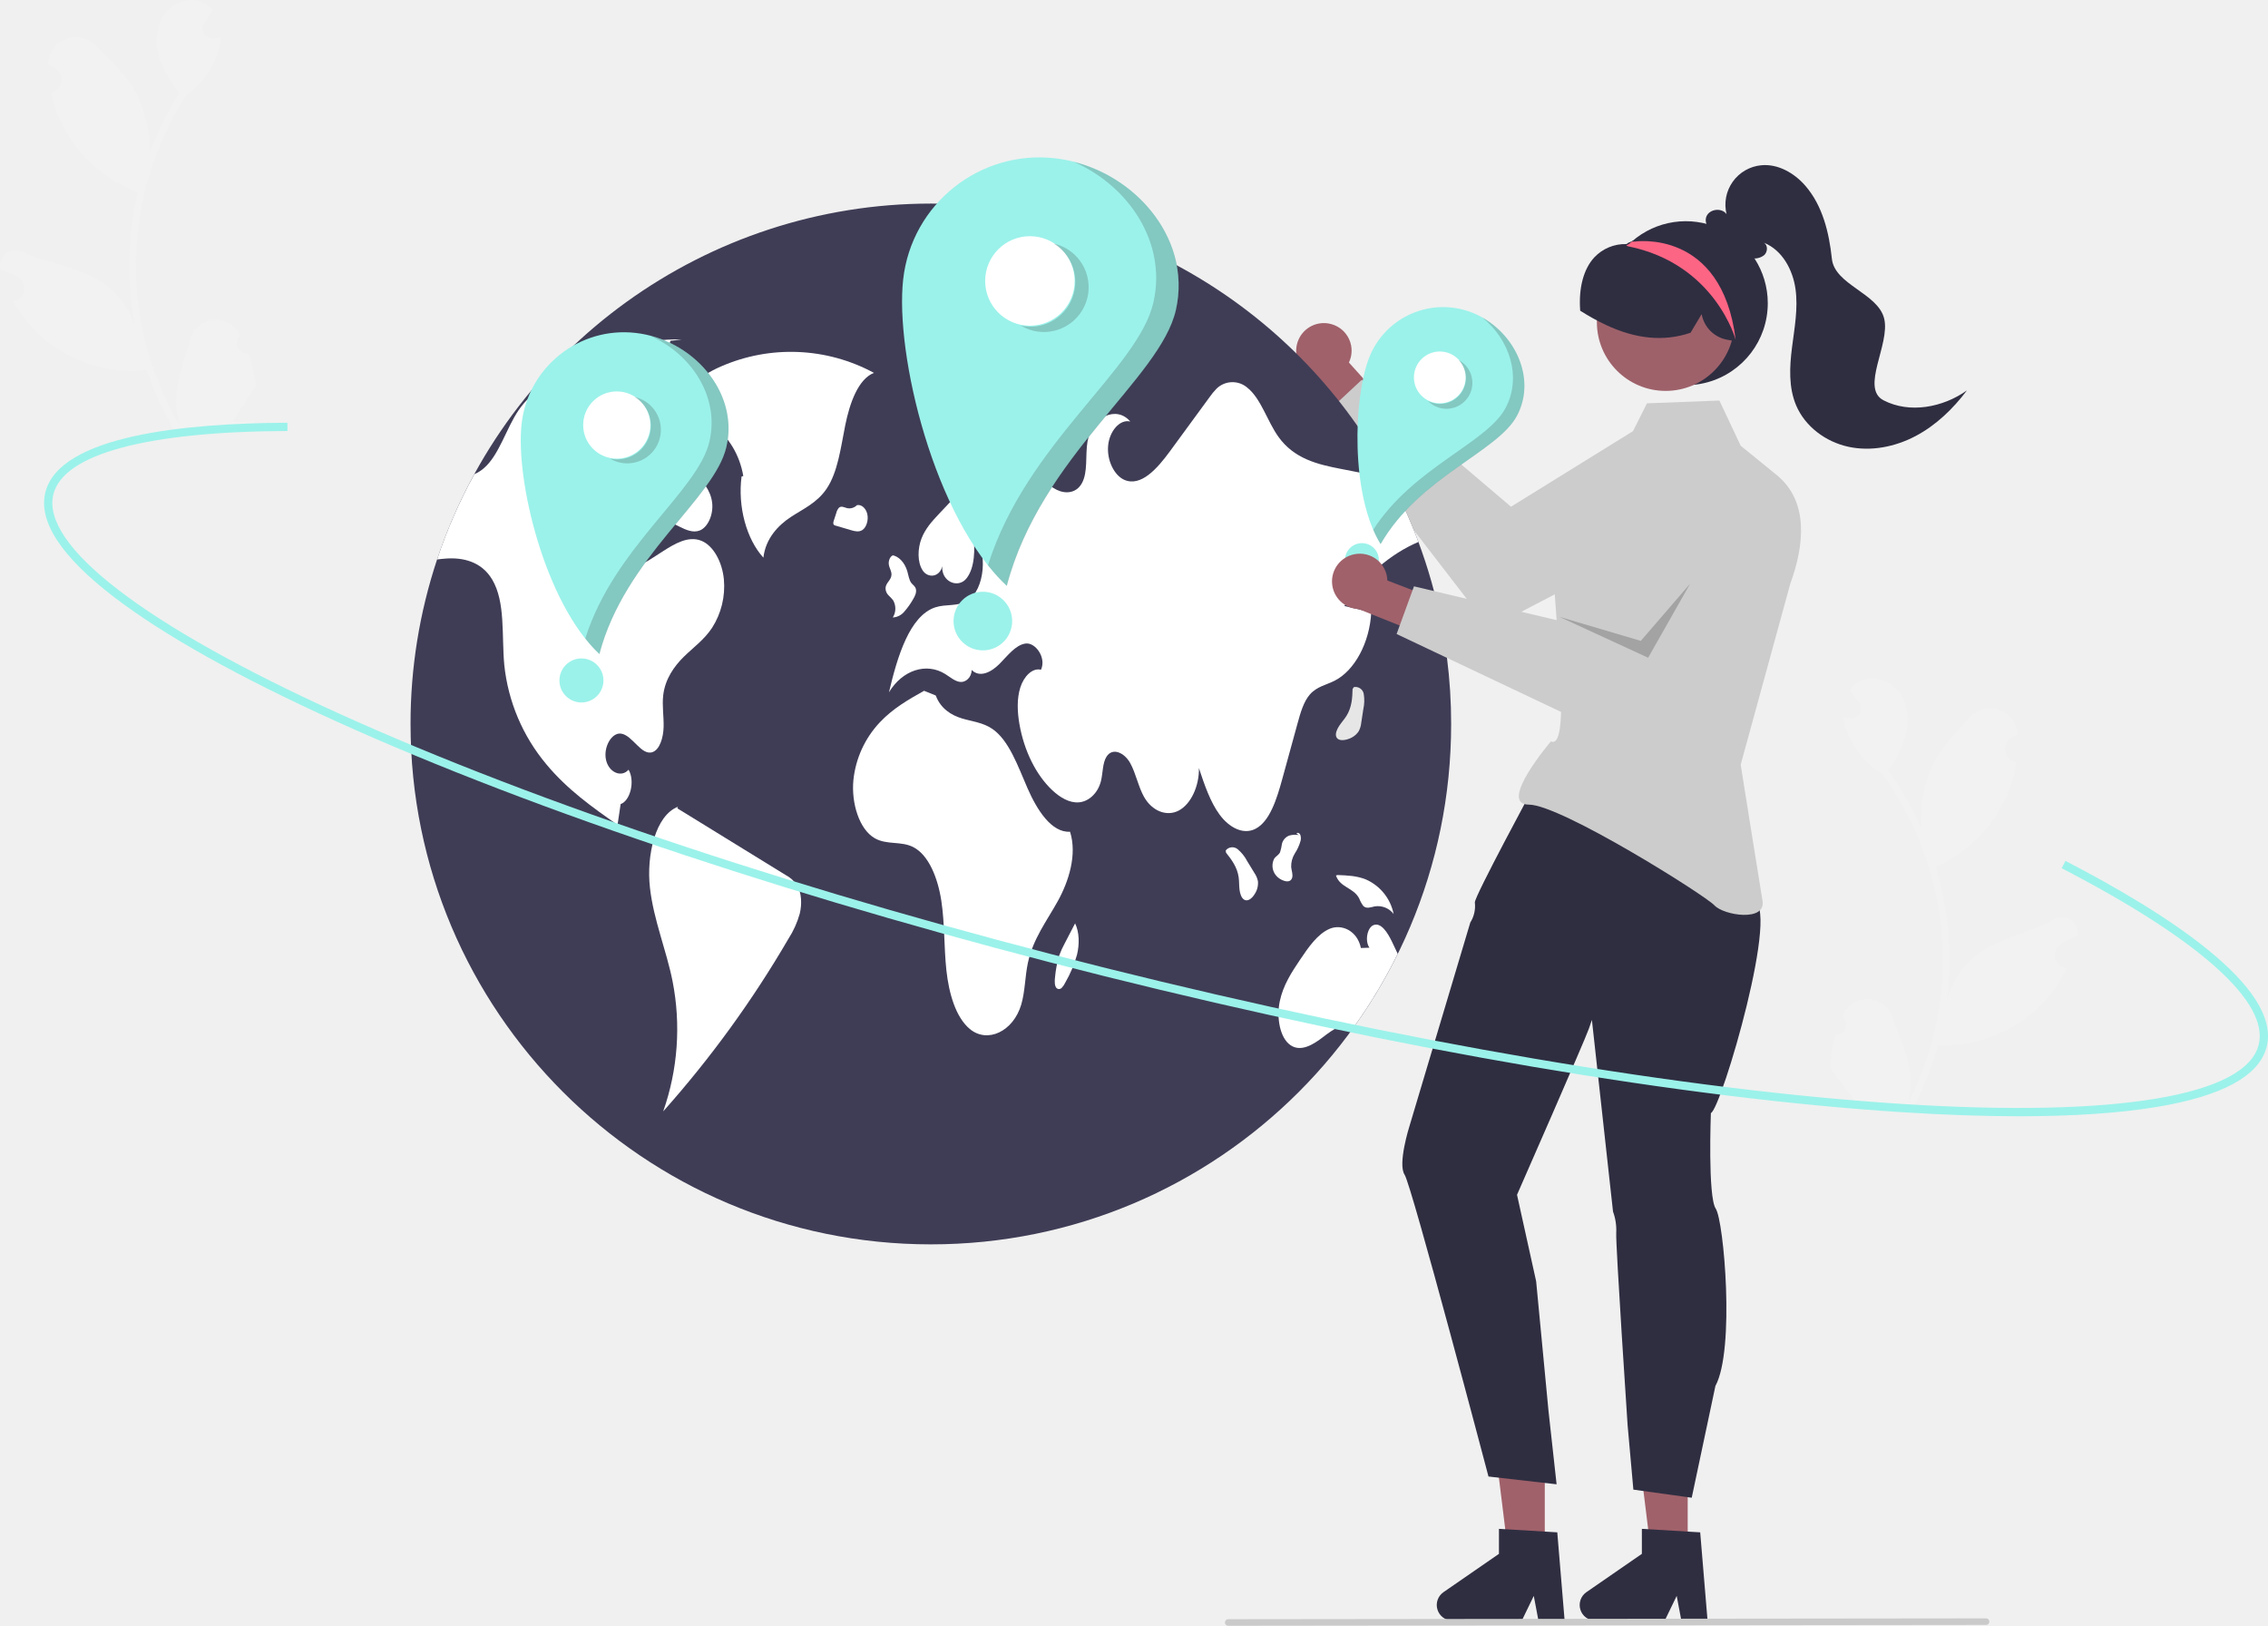
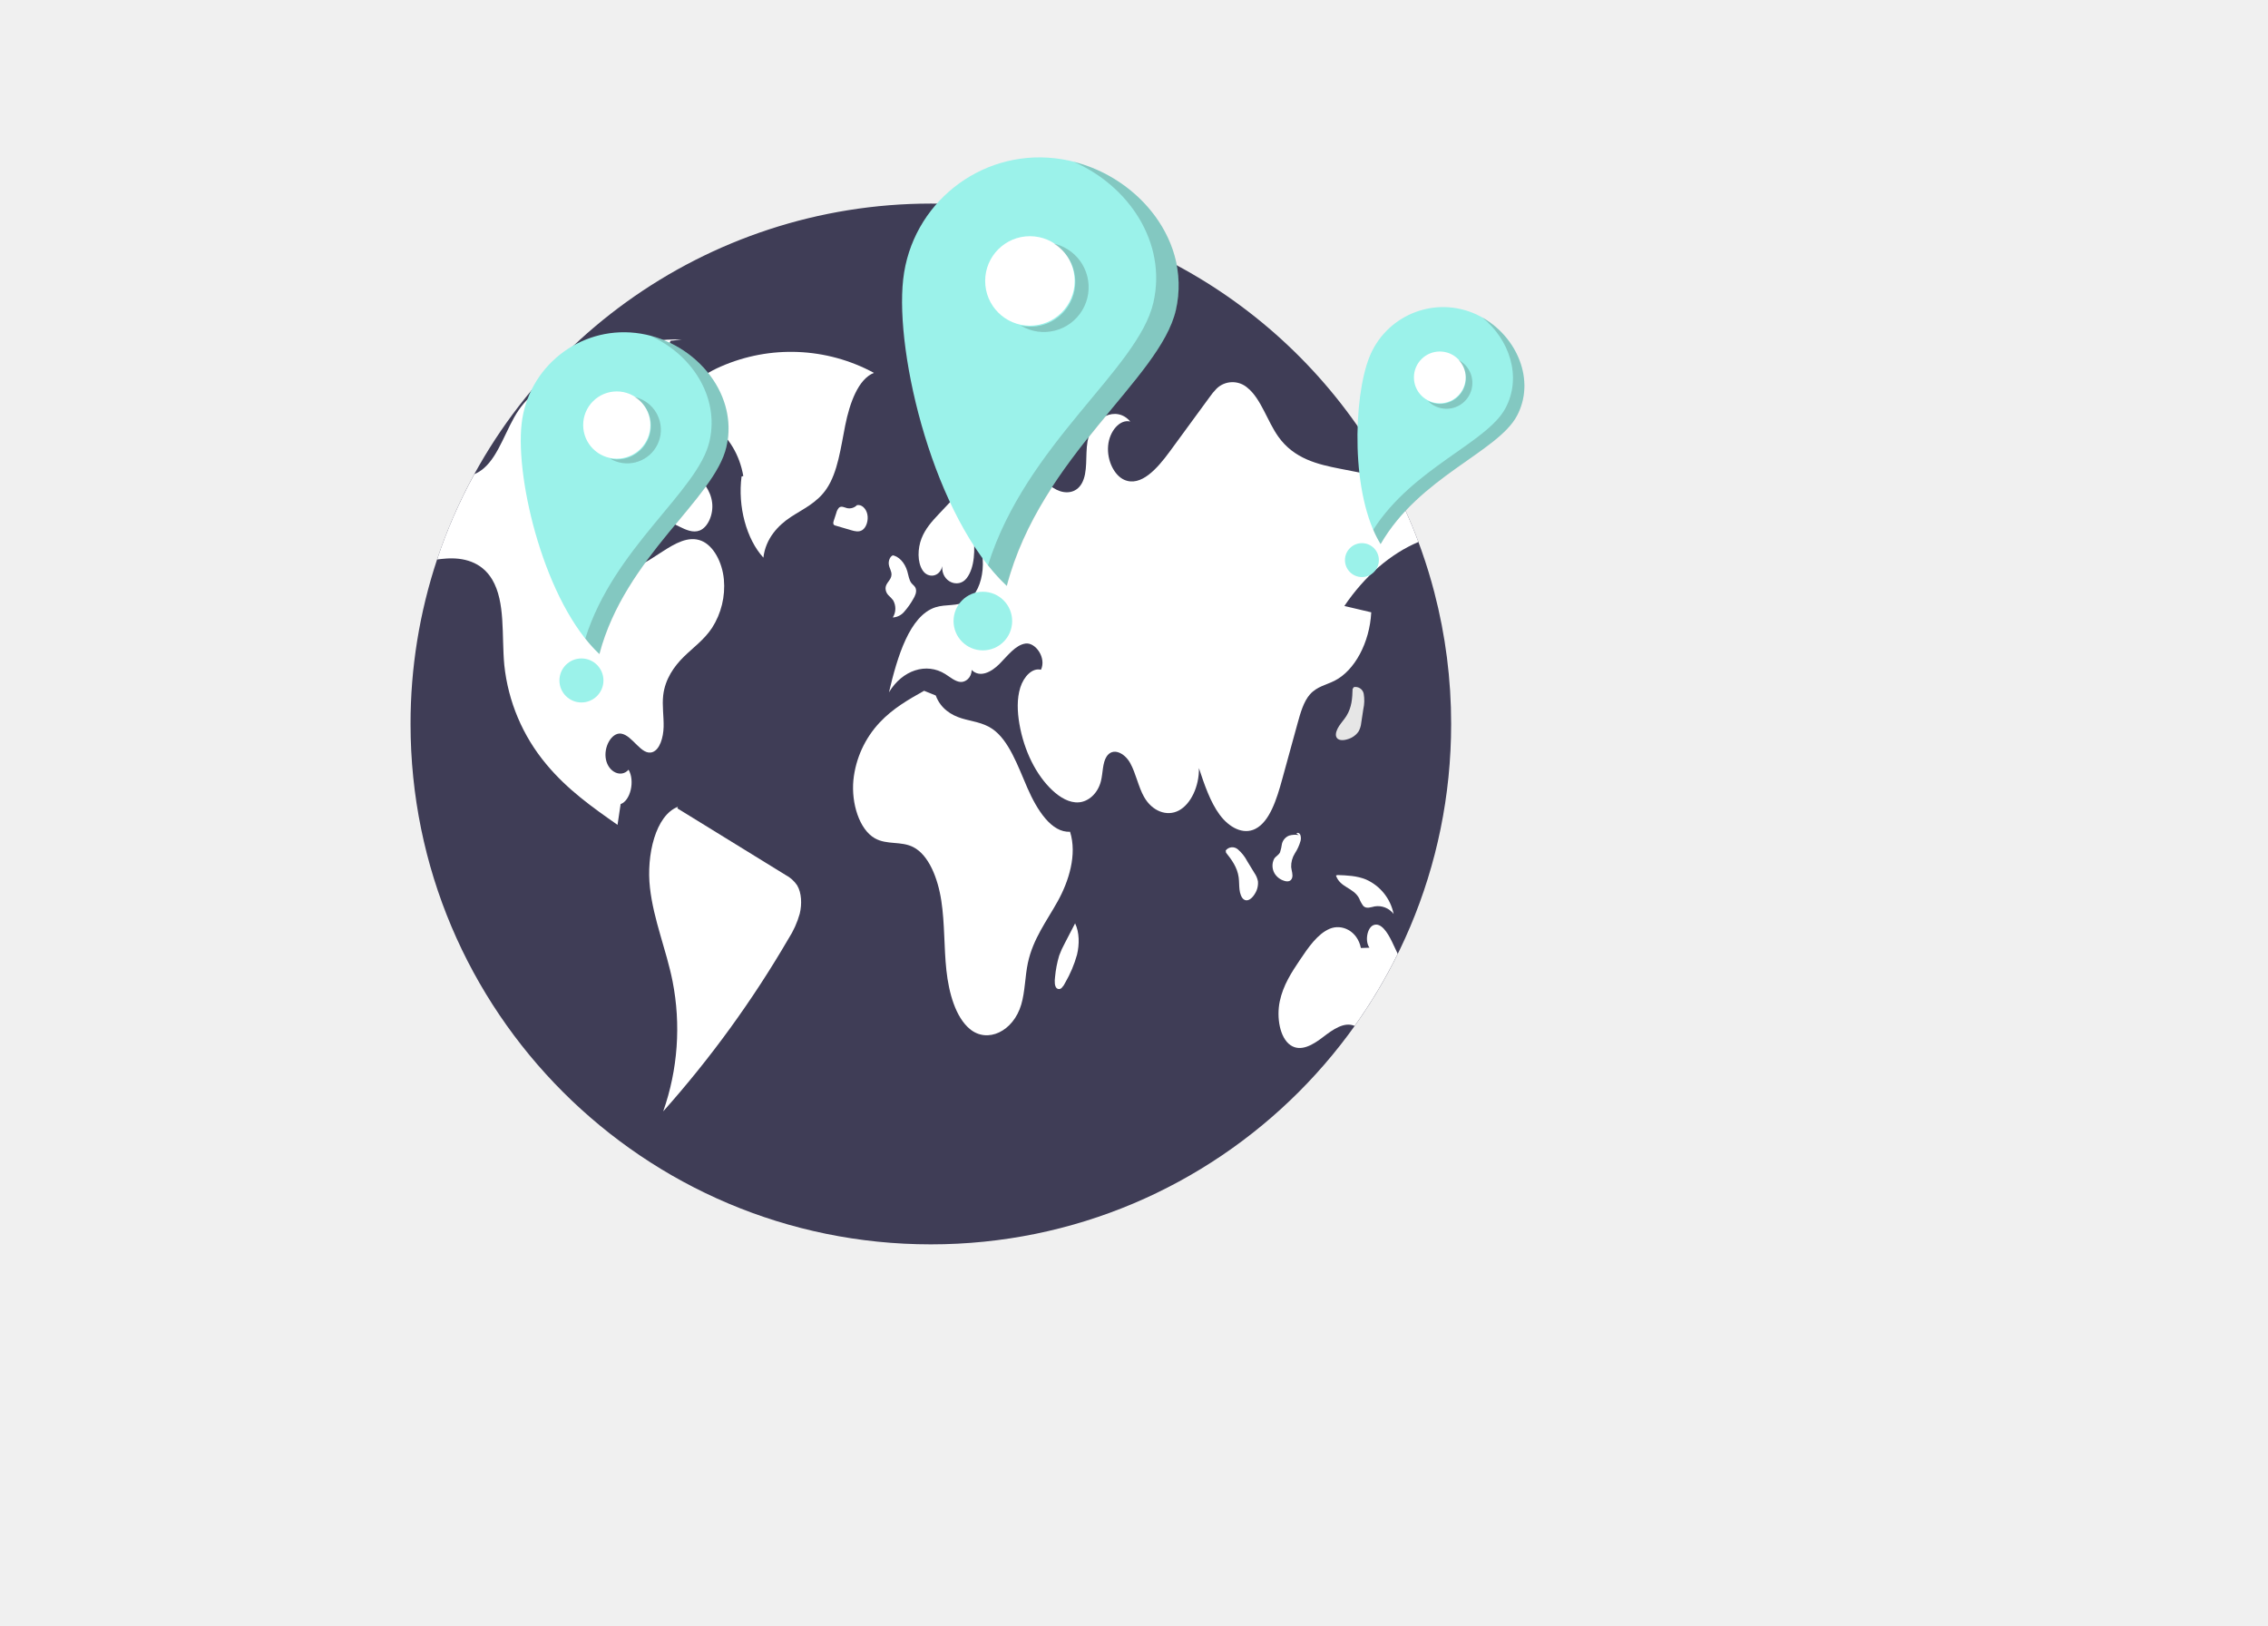
<svg xmlns="http://www.w3.org/2000/svg" data-name="Layer 1" width="825.202" height="591.419" viewBox="0 0 825.202 591.419">
-   <path d="M855.224,530.608a3.613,3.613,0,0,0,2.907-6.134c-.074-.366-.127-.629-.202-.995q.054-.116.109-.231a9.703,9.703,0,0,1,17.876.899c2.596,7.179,5.991,14.407,6.561,21.897a28.705,28.705,0,0,1-.962,9.838,115.086,115.086,0,0,0,12.68-47.26,111.081,111.081,0,0,0-.112-12.411q-.335-5.081-1.115-10.11a116.419,116.419,0,0,0-20.767-50.362,30.983,30.983,0,0,1-12.25-13.954,23.634,23.634,0,0,1-1.847-6.551c.623.111,1.257.192,1.882.263.195.019.4.039.594.059l.073.007a3.58,3.58,0,0,0,3.208-5.689q-.383-.518-.766-1.036c-.387-.533-.785-1.056-1.172-1.588a1.784,1.784,0,0,1-.126-.16c-.445-.608-.891-1.205-1.336-1.812a10.352,10.352,0,0,1,3.543-3.119c4.865-2.553,11.309-.328,14.53,4.115,3.232,4.443,3.599,10.483,2.158,15.78a41.485,41.485,0,0,1-6.327,12.512c.242.341.494.672.735,1.012a117.172,117.172,0,0,1,11.316,19.923,48.709,48.709,0,0,1,3.957-22.465c3.093-6.578,8.567-11.985,13.427-17.57,5.837-6.708,16.999-3.142,17.56,5.732q.008.129.016.258-1.049.529-2.059,1.131a4.901,4.901,0,0,0,1.559,9.001l.099.02a48.767,48.767,0,0,1-1.623,7.224,50.21,50.21,0,0,1-26.436,30.272c-.41.187-.81.374-1.22.551a119.597,119.597,0,0,1,5.022,30.563,113.435,113.435,0,0,1-.934,18.292l.041-.214a29.974,29.974,0,0,1,11.026-16.813c8.167-6.095,19.39-7.957,28.118-12.756a5.625,5.625,0,0,1,8.352,5.867q-.022.113-.045.225a32.924,32.924,0,0,0-3.771,1.605q-1.049.529-2.059,1.131a4.901,4.901,0,0,0,1.559,9.001l.099.02c.071.014.133.027.204.04a48.808,48.808,0,0,1-9.622,13.625,50.254,50.254,0,0,1-37.15,14.279l-.01-0a119.562,119.562,0,0,1-9.113,23.048l-28.661-1.334c-.088-.323-.165-.656-.243-.979a32.599,32.599,0,0,0,7.953-.103c-2.005-2.708-4.009-5.437-6.014-8.145a1.781,1.781,0,0,1-.126-.16c-1.016-1.386-2.044-2.761-3.06-4.147l-.001-.002a47.75,47.75,0,0,1,1.963-12.086Z" transform="translate(-187.3989 -154.2905)" fill="#f2f2f2" />
-   <path d="M277.743,282.773a3.613,3.613,0,0,1-3.28-5.943c.051-.37.088-.635.14-1.005q-.061-.112-.123-.224a9.703,9.703,0,0,0-17.786,2.002c-2.148,7.326-5.089,14.75-5.196,22.26a28.705,28.705,0,0,0,1.568,9.76A115.086,115.086,0,0,1,237.489,263.235a111.08,111.08,0,0,1-.655-12.394q.02-5.092.488-10.16a116.419,116.419,0,0,1,17.616-51.549,30.983,30.983,0,0,0,11.364-14.684,23.634,23.634,0,0,0,1.438-6.653c-.615.15-1.243.27-1.862.378-.193.031-.397.064-.59.095l-.073.011a3.58,3.58,0,0,1-3.554-5.48q.35-.541.7-1.082c.353-.556.718-1.102,1.071-1.658a1.783,1.783,0,0,0,.116-.168c.407-.634.815-1.258,1.222-1.891a10.352,10.352,0,0,0-3.728-2.894c-5.013-2.248-11.307.371-14.248,5.005-2.951,4.635-2.944,10.685-1.179,15.883a41.485,41.485,0,0,0,7.088,12.097c-.22.355-.451.701-.671,1.056a117.172,117.172,0,0,0-10.063,20.584,48.709,48.709,0,0,0-5.337-22.177c-3.493-6.374-9.291-11.432-14.486-16.706-6.24-6.335-17.161-2.086-17.172,6.806q-0.0.129 0.0.258,1.08.463,2.125,1.002a4.901,4.901,0,0,1-1,9.08l-.098.026a48.767,48.767,0,0,0,2.066,7.109,50.21,50.21,0,0,0,28.256,28.581c.421.161.832.323,1.252.474a119.597,119.597,0,0,0-3.124,30.814,113.433,113.433,0,0,0,2.062,18.199l-.054-.211a29.974,29.974,0,0,0-12.044-16.1c-8.528-5.579-19.845-6.744-28.852-10.995a5.625,5.625,0,0,0-7.973,6.372q.029.111.059.222a32.924,32.924,0,0,1,3.863,1.369q1.08.464,2.125,1.002a4.901,4.901,0,0,1-1,9.081l-.098.026c-.07.018-.131.035-.201.053a48.808,48.808,0,0,0,10.445,13.005,50.254,50.254,0,0,0,37.961,11.957l.01-.001a119.563,119.563,0,0,0,10.52,22.441l28.523-3.102c.068-.328.124-.665.182-.992a32.599,32.599,0,0,1-7.944.388c1.834-2.827,3.665-5.674,5.499-8.501a1.779,1.779,0,0,0,.116-.168c.929-1.446,1.869-2.882,2.798-4.328l0-.002a47.75,47.75,0,0,0-2.706-11.941Z" transform="translate(-187.3989 -154.2905)" fill="#f2f2f2" />
-   <path d="M671.818,272.202a10.016,10.016,0,0,1,6.383,13.969l15.306,17.017-8.073,11.824L664.157,290.677a10.07,10.07,0,0,1,7.661-18.475Z" transform="translate(-187.3989 -154.2905)" fill="#a0616a" />
-   <path d="M815.114,313.989l0,0a20.026,20.026,0,0,0-27.608-6.542l-50.339,31.177-54.301-46.158L669.356,305.045l59.987,77.83,77.965-40.644C805.489,343.179,817.313,317.567,815.114,313.989Z" transform="translate(-187.3989 -154.2905)" fill="#ccc" />
  <path d="M715.391,417.655a189.27,189.27,0,0,1-189.308,189.308c-104.551,0-189.308-84.757-189.308-189.308a189.245,189.245,0,0,1,9.655-59.842A189.506,189.506,0,0,1,526.083,228.347,189.245,189.245,0,0,1,693.021,328.333a186.774,186.774,0,0,1,10.464,23.106c.41,1.104.81,2.208,1.199,3.323v.011q2.603,7.351,4.586,14.976A189.32,189.32,0,0,1,715.391,417.655Z" transform="translate(-187.3989 -154.2905)" fill="#3f3d56" />
  <path d="M505.371,289.931a63.517,63.517,0,0,0-55.761-2.281c-7.796,3.393-16.006,9.48-18.607,20.471,10.519-6.208,24.136,3.601,26.843,19.336l-.632.174c-1.43,10.899,1.762,22.764,7.941,29.522.811-7.02,5.427-11.797,9.967-14.781,4.54-2.984,9.562-5.152,13.027-10.282,4.108-6.081,5.151-14.969,6.783-23.077C496.563,300.905,499.659,292.19,505.371,289.931Z" transform="translate(-187.3989 -154.2905)" fill="#fff" />
  <path d="M446.489,382.675c-2.913,4.375-6.805,7.12-10.296,10.538-3.481,3.429-6.794,8.056-7.488,13.998-.442,3.807.242,7.677.147,11.527-.094,3.849-1.378,8.182-3.996,9.139-4.133,1.493-7.288-6.184-11.537-6.72-3.376-.421-6.415,4.89-5.437,9.497.978,4.606,5.574,6.647,8.214,3.639,2.387,4.007.705,11.274-2.882,12.505-.379,2.524-.757,5.038-1.125,7.562-9.066-6.342-18.226-12.789-25.935-22.075a67.007,67.007,0,0,1-15.271-36.095c-.999-10.675.484-22.885-4.417-31.099-3.923-6.573-10.654-8.025-16.712-7.614-1.104.074-2.219.2-3.323.336a187.235,187.235,0,0,1,13.556-31.025,13.282,13.282,0,0,0,3.397-2.114c5.637-4.785,8.14-14.472,12.715-21.171q.442-.647.915-1.262c4.68-6.111,10.948-9.255,17.006-12.179,13.409-6.51,27.208-13.104,41.364-12.2l-4.028.389q-7.052,19.751-14.114,39.502-1.073,3.029-2.166,6.068c-2.671,7.488-5.427,15.46-5.017,23.842.242,4.964,1.967,10.265,5.248,11.968,3.06,1.578,6.405-.358,9.36-2.272,1.252-.799,2.493-1.599,3.744-2.408,4.491-2.892,9.465-5.858,14.209-3.923,4.344,1.767,7.551,7.667,8.161,14.03A28.049,28.049,0,0,1,446.489,382.675Z" transform="translate(-187.3989 -154.2905)" fill="#fff" />
  <path d="M473.198,472.572q-19.674-12.113-39.348-24.227l.223-.573c-8.155,3.106-11.54,17.602-10.193,29.456,1.348,11.854,5.917,22.451,8.226,34.002a90.252,90.252,0,0,1-3.403,47.358,387.843,387.843,0,0,0,45.56-62.781,33.588,33.588,0,0,0,4.121-9.138c.833-3.442.705-7.58-.964-10.34A11.511,11.511,0,0,0,473.198,472.572Z" transform="translate(-187.3989 -154.2905)" fill="#fff" />
  <path d="M421.435,325.653c-1.393,3.131-1.929,7.307-.665,10.547,1.291,3.309,4.019,4.804,6.532,6.05l7.247,3.592c2.411,1.195,5.01,2.402,7.468,1.419,2.964-1.186,5.02-5.833,4.488-10.148-.566-4.591-3.46-7.749-6.136-10.439q-5.618-5.645-11.237-11.291l-2.111,2.585A28.192,28.192,0,0,0,421.435,325.653Z" transform="translate(-187.3989 -154.2905)" fill="#fff" />
  <path d="M676.541,374.735q4.891,1.152,9.781,2.303c-.568,11.012-6.026,21.203-13.346,24.894-3.05,1.536-6.447,2.103-8.971,4.975-2.282,2.608-3.439,6.668-4.501,10.549q-2.792,10.16-5.585,20.319c-1.998,7.299-4.564,15.408-9.76,18.037-4.459,2.261-9.56-.505-12.989-5.143-3.429-4.638-5.521-10.875-7.551-16.953.126,6.626-2.955,13.125-7.32,15.429-4.375,2.303-9.697.221-12.621-4.922-2.103-3.692-2.976-8.561-5.038-12.305-2.061-3.744-6.384-5.89-8.635-2.377-1.483,2.335-1.294,5.911-2.03,8.877-1.146,4.606-4.617,7.499-8.056,7.751-3.429.252-6.773-1.725-9.644-4.407-5.921-5.553-10.286-14.366-11.979-24.158-.747-4.365-.957-9.118.337-13.21,1.294-4.091,4.417-7.246,7.52-6.468,2.04-4.312-1.988-10.033-5.616-9.529-3.639.505-6.489,4.407-9.476,7.404-2.976,2.997-7.141,5.174-10.139,2.198.021,2.766-2.23,4.596-4.175,4.365-1.935-.221-3.66-1.777-5.437-2.882-6.868-4.281-15.586-1.441-20.466,6.657,3.05-12.978,7.52-27.87,16.89-30.92,3.828-1.251,8.004-.221,11.621-2.387,6.405-3.839,7.699-18.342,2.167-24.326.705,5.658.568,12.263-2.419,16.133-2.987,3.87-9.255,1.346-8.876-4.375-.862,3.944-5.153,4.543-7.131,1.514-1.988-3.029-1.819-7.982-.41-11.6s3.807-6.216,6.131-8.708c4.996-5.353,10.065-10.77,15.849-14.135,5.795-3.365,12.484-4.501,18.289-1.157,3.061,1.767,5.753,4.712,8.877,6.268,3.124,1.567,7.089,1.367,9.16-2.293,2.324-4.081,1.23-10.139,2.093-15.239,1.546-9.013,10.559-13.23,15.555-7.278-3.733-.957-7.593,3.46-8.056,8.813-.473,5.353,2.23,10.759,5.848,12.379,6.079,2.692,12.032-4.081,16.628-10.349q7.194-9.844,14.408-19.677a23.782,23.782,0,0,1,2.577-3.134,8.291,8.291,0,0,1,11.327-.231c4.859,3.965,7.141,12.095,11.127,17.69,5.784,8.13,14.44,10.107,22.496,11.684q9.008,1.751,18.026,3.523a186.774,186.774,0,0,1,10.464,23.106C693.305,355.762,683.913,363.849,676.541,374.735Z" transform="translate(-187.3989 -154.2905)" fill="#fff" />
  <path d="M695.955,501.276a188.546,188.546,0,0,1-15.671,26.219c-3.786-1.62-7.856,1.273-11.401,3.986-3.702,2.84-8.151,5.606-11.947,3.018-3.881-2.65-5.132-10.065-3.902-15.944,1.23-5.869,4.301-10.538,7.278-14.976,3.155-4.712,6.531-9.602,10.917-11.432,4.396-1.83,10.044.757,11.327,7.004l3.113-.105c-1.746-2.398-.831-7.362,1.515-8.235,2.703-1.02,5.048,2.692,6.647,5.974C694.546,498.268,695.272,499.762,695.955,501.276Z" transform="translate(-187.3989 -154.2905)" fill="#fff" />
  <path d="M576.727,456.853c-6.691.421-11.992-7.817-15.514-15.92-3.522-8.104-6.736-17.371-12.773-21.496-3.45-2.357-7.383-2.68-11.125-3.822-3.742-1.142-7.659-3.505-9.447-8.318l-4.245-1.715c-5.606,3.152-11.285,6.362-16.116,11.491a36.018,36.018,0,0,0-9.603,20.993c-.811,8.496,2.183,17.97,7.778,21.161,4.421,2.522,9.567.932,14.045,3.241,5.595,2.884,8.916,11.264,10.173,19.537s.939,16.871,1.838,25.238,3.379,17.073,8.509,21.361c6.42,5.366,15.841.907,18.722-8.86,1.413-4.791,1.364-10.197,2.421-15.171,1.861-8.758,6.883-15.256,10.866-22.441C576.241,474.949,579.376,465.191,576.727,456.853Z" transform="translate(-187.3989 -154.2905)" fill="#fff" />
  <path d="M510.607,370.79a17.86,17.86,0,0,1,1.742,1.85,6.077,6.077,0,0,1-.107,6.276,5.839,5.839,0,0,0,4.181-2.125,26.879,26.879,0,0,0,3.206-4.516c.683-1.113,1.408-2.618.945-3.939-.316-.902-1.064-1.287-1.588-1.965-.831-1.075-1.036-2.783-1.466-4.259-.928-3.188-3.153-5.532-5.567-5.867l.335.064c-1.009.345-1.713,1.947-1.49,3.388.203,1.312,1.046,2.402.963,3.741-.121,1.925-2.044,2.828-2.163,4.753A3.674,3.674,0,0,0,510.607,370.79Z" transform="translate(-187.3989 -154.2905)" fill="#fff" />
  <path d="M499.142,338.082c.01-.003.02-.003.03-.006a5.357,5.357,0,0,0,.571-.608Z" transform="translate(-187.3989 -154.2905)" fill="#e6e6e6" />
  <path d="M501.149,347.116c1.479-.951,2.306-3.582,1.817-5.785-.486-2.189-2.206-3.66-3.793-3.256a3.866,3.866,0,0,1-3.595,1.058c-.981-.253-2.058-.903-2.909-.164a4.404,4.404,0,0,0-.991,1.935q-.472,1.45-.945,2.9a1.83,1.83,0,0,0-.112,1.099.931.931,0,0,0,.714.568q2.835.836,5.669,1.671C498.381,347.549,499.868,347.94,501.149,347.116Z" transform="translate(-187.3989 -154.2905)" fill="#fff" />
  <path d="M643.805,471.848q-1.31-2.145-2.62-4.29a14.334,14.334,0,0,0-3.453-4.336,3.06,3.06,0,0,0-4.356.436l.106.817c1.991,2.498,4.098,5.273,4.603,8.98.199,1.462.13,2.974.304,4.442s.671,2.99,1.618,3.623c1.375.919,2.99-.436,3.969-2.089a7.193,7.193,0,0,0,1.115-4.579A8.03,8.03,0,0,0,643.805,471.848Z" transform="translate(-187.3989 -154.2905)" fill="#fff" />
  <path d="M682.68,417.231q.379-2.485.758-4.97a14.334,14.334,0,0,0,.15-5.541,3.06,3.06,0,0,0-3.614-2.471l-.445.693c-.085,3.193-.261,6.673-2.262,9.834-.789,1.246-1.816,2.359-2.628,3.594s-1.412,2.72-1.095,3.814c.461,1.589,2.569,1.592,4.382.958a7.193,7.193,0,0,0,3.801-2.785A8.03,8.03,0,0,0,682.68,417.231Z" transform="translate(-187.3989 -154.2905)" fill="#e6e6e6" />
  <path d="M657.508,473.709c.427-1.228-.189-2.636-.32-3.993a8.765,8.765,0,0,1,1.334-4.969,16.154,16.154,0,0,0,2.078-4.556,3.812,3.812,0,0,0-.1-2.231c-.289-.65-.99-.946-1.391-.431l.86.554a7.829,7.829,0,0,0-3.489.169,4.318,4.318,0,0,0-2.644,2.981,18.441,18.441,0,0,1-.693,3.092c-.513,1.054-1.505,1.405-2.129,2.33a5.57,5.57,0,0,0,.088,5.292,6.177,6.177,0,0,0,3.494,2.748C655.645,475.069,657.028,475.089,657.508,473.709Z" transform="translate(-187.3989 -154.2905)" fill="#fff" />
  <path d="M681.91,481.072a12.005,12.005,0,0,0,1.512,2.775c1.168,1.177,2.756.454,4.173.168a7.215,7.215,0,0,1,6.864,2.753A17.471,17.471,0,0,0,684.411,474.231c-3.341-1.362-6.86-1.494-10.334-1.616l-.6.154C675.006,477.22,679.808,477.121,681.91,481.072Z" transform="translate(-187.3989 -154.2905)" fill="#fff" />
  <path d="M578.558,490.177l.009.019q.087-.168.175-.336Z" transform="translate(-187.3989 -154.2905)" fill="#e6e6e6" />
  <path d="M574.856,497.342a32.889,32.889,0,0,0-2.077,4.562,39.711,39.711,0,0,0-1.505,7.806c-.188,1.504-.246,3.426.697,4.159a1.337,1.337,0,0,0,1.749-.238,6.918,6.918,0,0,0,1.268-1.885,43.417,43.417,0,0,0,4.28-10.159c.902-3.744.894-8.151-.701-11.393Q576.711,493.769,574.856,497.342Z" transform="translate(-187.3989 -154.2905)" fill="#fff" />
  <path d="M539.143,306.44a4.215,4.215,0,0,0,4.542.886,14.999,14.999,0,0,0,4.274-2.823,10.055,10.055,0,0,0,2.591-2.826,5.732,5.732,0,0,0,.53-4.366c-.585-1.712-2.07-2.286-3.38-2.674q-3.146-.933-6.292-1.866l1.517-1.368c-1.561-.838-3.288.717-4.264,2.642a14.224,14.224,0,0,0-1.294,3.984C536.844,301.051,537.355,304.649,539.143,306.44Z" transform="translate(-187.3989 -154.2905)" fill="#e6e6e6" />
  <path d="M576.174,294.008a3.465,3.465,0,0,0,4.722.384,5.279,5.279,0,0,0,2.089-3.762c.148-1.65-.667-3.484-1.832-3.626l.267-1.545c-2.244-.405-5.006-.487-6.209,2.239A6.399,6.399,0,0,0,576.174,294.008Z" transform="translate(-187.3989 -154.2905)" fill="#e6e6e6" />
  <path d="M571.227,211.865a49.926,49.926,0,0,0-55.207,44.015c-3.091,27.399,11.344,86.898,37.662,111.528,12.392-47.189,55.815-75.179,61.56-100.336C621.381,240.191,598.627,214.955,571.227,211.865Z" transform="translate(-187.3989 -154.2905)" fill="#9bf2ea" />
  <circle id="a2705e7e-530b-43fb-b0c6-4087ca2c8018" data-name="b262ea8c-1946-46c9-a449-3a1996c39394" cx="374.728" cy="102.203" r="16.282" fill="#fff" />
  <circle id="bb575e01-1284-49d3-8651-037e5b7ffa75" data-name="bcc29a3a-8123-4529-80aa-6f70df2823cf" cx="357.608" cy="225.929" r="10.665" fill="#9bf2ea" />
  <path d="M575.599,244.828A16.282,16.282,0,0,1,558.827,272.741a16.28,16.28,0,0,0,11.909-29.853A16.282,16.282,0,0,1,575.599,244.828Z" transform="translate(-187.3989 -154.2905)" fill="#231f20" opacity="0.2" style="isolation:isolate" />
  <path d="M615.306,267.124c-5.746,25.157-49.169,53.147-61.56,100.336a69.061,69.061,0,0,1-6.877-7.535c13.925-44.356,54.645-71.309,60.196-95.615,4.968-21.754-8.988-42.429-29.015-51.163C602.292,219.242,620.932,242.491,615.306,267.124Z" transform="translate(-187.3989 -154.2905)" fill="#231f20" opacity="0.2" style="isolation:isolate" />
  <path d="M418.644,275.396a37.492,37.492,0,0,0-41.459,33.054c-2.321,20.576,8.519,65.257,28.283,83.754,9.306-35.437,41.915-56.457,46.23-75.349C456.308,296.668,439.22,277.717,418.644,275.396Z" transform="translate(-187.3989 -154.2905)" fill="#9bf2ea" />
  <circle id="b2d5ab8a-e71c-4a1a-aadf-98f8ab95825b" data-name="b262ea8c-1946-46c9-a449-3a1996c39394" cx="224.412" cy="154.621" r="12.228" fill="#fff" />
  <circle id="bac33ac8-32b5-423c-9bc5-6c03ceb8d8dc" data-name="bcc29a3a-8123-4529-80aa-6f70df2823cf" cx="211.555" cy="247.535" r="8.009" fill="#9bf2ea" />
  <path d="M421.928,300.151A12.227,12.227,0,1,1,409.332,321.112a12.226,12.226,0,0,0,8.943-22.418A12.227,12.227,0,0,1,421.928,300.151Z" transform="translate(-187.3989 -154.2905)" fill="#231f20" opacity="0.2" style="isolation:isolate" />
  <path d="M451.746,316.894c-4.315,18.892-36.924,39.911-46.23,75.349a51.862,51.862,0,0,1-5.165-5.658c10.457-33.31,41.036-53.55,45.205-71.803,3.731-16.337-6.75-31.863-21.789-38.421C441.973,280.936,455.971,298.395,451.746,316.894Z" transform="translate(-187.3989 -154.2905)" fill="#231f20" opacity="0.2" style="isolation:isolate" />
-   <polygon points="614.063 564.054 600.638 564.054 594.251 512.27 614.066 512.271 614.063 564.054" fill="#a0616a" />
-   <path d="M808.684,743.836H799.158l-1.7-8.994-4.355,8.994H767.836a5.68,5.68,0,0,1-3.227-10.353l20.177-13.935v-9.093l21.223,1.267Z" transform="translate(-187.3989 -154.2905)" fill="#2f2e41" />
-   <polygon points="562.063 564.054 548.638 564.054 542.251 512.27 562.066 512.271 562.063 564.054" fill="#a0616a" />
-   <path d="M756.684,743.836H747.158l-1.7-8.994-4.355,8.994H715.836a5.68,5.68,0,0,1-3.227-10.353l20.177-13.935v-9.093l21.223,1.267Z" transform="translate(-187.3989 -154.2905)" fill="#2f2e41" />
-   <path d="M698.458,581.624C701.027,585.477,728.977,691.417,728.977,691.417l24.783,2.826-2.942-26.655-4.496-47.17-6.962-31.485s24.587-55.957,26.141-60.414l1.105-3.199L774.287,595.035a19.577,19.577,0,0,1,1.169,7.785c-.231,4.355,4.136,69.869,4.136,69.869l2.1,23.495,21.233,2.95L811.54,658.48c7.194-13.206,3.07-60.131.128-64.499s-1.773-34.787-1.773-34.787c3.756-1.322,26.157-77.706,14.953-77.255.719-4.072,1.285-7.708,1.285-7.708L806.684,458.547l-48.673-12.653-12.28-5.896s-21.932,40.554-21.713,42.571a11.214,11.214,0,0,1-1.657,7.309l-22.143,74.108S695.863,577.731,698.458,581.624Z" transform="translate(-187.3989 -154.2905)" fill="#2f2e41" />
-   <path d="M820.74,316.438,812.997,299.998l-26.354,1.013-8.596,17.103s-24.567,29.343-25.362,38.884c-1,12,7.312,70.812-1,67,0,0-19.595,23-8,23s64.042,32.924,67.484,36.627,18.804,6.103,17.516-1.627-7.944-49.534-7.944-49.534l18.019-65.733c5.186-14.192,6.8-30.11-4.923-39.643Z" transform="translate(-187.3989 -154.2905)" fill="#ccc" />
  <path d="M723.121,268.05A28.881,28.881,0,0,0,685.623,284.238c-5.885,14.825-6.86,50.228,4.091,67.972,14.081-24.459,42.568-33.491,49.595-46.661C746.817,291.476,737.946,273.935,723.121,268.05Z" transform="translate(-187.3989 -154.2905)" fill="#9bf2ea" />
  <circle id="f50692ea-d13f-4759-b5e2-05248e17533e" data-name="b262ea8c-1946-46c9-a449-3a1996c39394" cx="523.867" cy="137.29" r="9.419" fill="#fff" />
  <circle id="aec6a1c4-a00c-42b6-a49d-0158b63ca54a" data-name="bcc29a3a-8123-4529-80aa-6f70df2823cf" cx="495.528" cy="203.754" r="6.169" fill="#9bf2ea" />
  <path d="M720.557,287.114a9.419,9.419,0,0,1-13.6,13.034A9.418,9.418,0,0,0,718.137,285.293,9.419,9.419,0,0,1,720.557,287.114Z" transform="translate(-187.3989 -154.2905)" fill="#231f20" opacity="0.2" style="isolation:isolate" />
  <path d="M739.336,305.588c-7.026,13.17-35.514,22.202-49.595,46.661a39.949,39.949,0,0,1-2.695-5.25c14.507-22.645,41.328-31.508,48.117-44.233,6.076-11.389,1.424-25.048-8.429-32.963C739.341,276.884,746.217,292.691,739.336,305.588Z" transform="translate(-187.3989 -154.2905)" fill="#231f20" opacity="0.2" style="isolation:isolate" />
-   <path d="M680.146,355.92a10.016,10.016,0,0,1,12.035,9.542l21.368,8.202-1.817,14.201-30.013-12.007a10.07,10.07,0,0,1-1.572-19.938Z" transform="translate(-187.3989 -154.2905)" fill="#a0616a" />
-   <path d="M829.452,326.656l0,0a20.026,20.026,0,0,0-27.565,6.719l-30.671,50.649L701.869,367.586l-6.318,17.345,88.805,42.066,44.977-71.637C836.068,345.896,839.365,332.708,829.452,326.656Z" transform="translate(-187.3989 -154.2905)" fill="#ccc" />
-   <path d="M830.597,264.583a29.823,29.823,0,1,1-51.295-20.685l.143-.143c.239-.251.477-.501.728-.74a.012.012,0,0,0,.012-.012c.31-.286.62-.573.942-.847a29.815,29.815,0,0,1,49.47,22.427Z" transform="translate(-187.3989 -154.2905)" fill="#2f2e41" />
-   <circle cx="606.028" cy="117.193" r="25.008" fill="#9e616a" />
-   <path d="M819.983,278.615l-4.144-.732a11.554,11.554,0,0,1-9.305-9.317l-4.043,6.776-.177.059c-9.633,3.198-19.655,2.242-30.634-2.92a85.465,85.465,0,0,1-9.118-5.027l-.217-.135-.018-.254c-.56-8.135,1.266-14.932,5.142-19.137a15.417,15.417,0,0,1,11.634-4.85.957.957,0,0,0,.413-.228c.056-.041.111-.082.167-.12v-.042l.287-.135c.617-.29,1.246-.568,1.875-.822a28.199,28.199,0,0,1,29.448,5.708c7.703,7.354,11.236,19.695,8.792,30.711Z" transform="translate(-187.3989 -154.2905)" fill="#2f2e41" />
-   <path d="M872.73,299.922c-8.51-4.392,2.435-20.334.236-29.655-2.199-9.321-18.037-12.319-19.046-21.842s-3.382-19.346-9.667-26.572c-4.016-4.618-9.933-8.027-16.025-7.448a14.409,14.409,0,0,0-12.628,17.792c-1.735-2.458-6.223-1.925-7.334.871-.988,2.485,1.194,5.496,3.763,5.716,3.36,4.15,7.209,8.554,12.473,9.391a5.681,5.681,0,0,0,4.841-1.117c1.239-1.189,1.335-3.567-.134-4.456,6.616,2.628,10.495,9.782,11.477,16.833.982,7.051-.377,14.185-1.271,21.248s-1.281,14.492,1.489,21.05c3.272,7.749,10.805,13.303,19.025,15.084s16.976.04,24.417-3.881c7.441-3.922,13.646-9.909,18.715-16.622C894.326,302.511,882.246,304.834,872.73,299.922Z" transform="translate(-187.3989 -154.2905)" fill="#2f2e41" />
-   <path d="M818.919,277.92s-7.408-27.652-39.163-34.034c-.036-.012-.155-.06-.31-.131-.095-.06-.215-.119-.334-.179.358-.203.704-.382,1.062-.561a.012.012,0,0,0,.012-.012c.31-.286.62-.573.942-.847l.907.036S813.897,237.146,818.919,277.92Z" transform="translate(-187.3989 -154.2905)" fill="#fd6584" />
-   <polygon points="614.934 212.357 596.999 233.136 567.364 224.385 599.671 239.273 614.934 212.357" opacity="0.2" />
-   <path d="M909.985,745.402l-275.75.307a1.191,1.191,0,0,1,0-2.381l275.75-.307a1.191,1.191,0,1,1,0,2.381Z" transform="translate(-187.3989 -154.2905)" fill="#cacaca" />
-   <path d="M922.088,560.362q-19.368,0-42.457-1.464c-79.614-5.056-182.738-22.633-290.376-49.492C481.618,482.547,382.326,449.612,309.67,416.672c-35.393-16.047-62.556-31.236-80.735-45.147-19.247-14.727-27.666-27.564-25.024-38.153,5.148-20.629,50.731-25.142,88.064-25.295l.013,3c-51.268.21-81.514,8.387-85.166,23.022-4.652,18.64,33.287,47.741,104.087,79.841,72.496,32.868,171.605,65.739,279.073,92.557,107.467,26.816,210.401,44.363,289.84,49.408,77.579,4.928,124.743-2.938,129.395-21.578,3.862-15.477-21.598-38.275-71.689-64.198l1.379-2.664c36.397,18.836,78.646,45.852,73.222,67.589-2.643,10.589-16.105,17.965-40.015,21.923C958.483,559.232,941.743,560.362,922.088,560.362Z" transform="translate(-187.3989 -154.2905)" fill="#9bf2ea" />
</svg>
